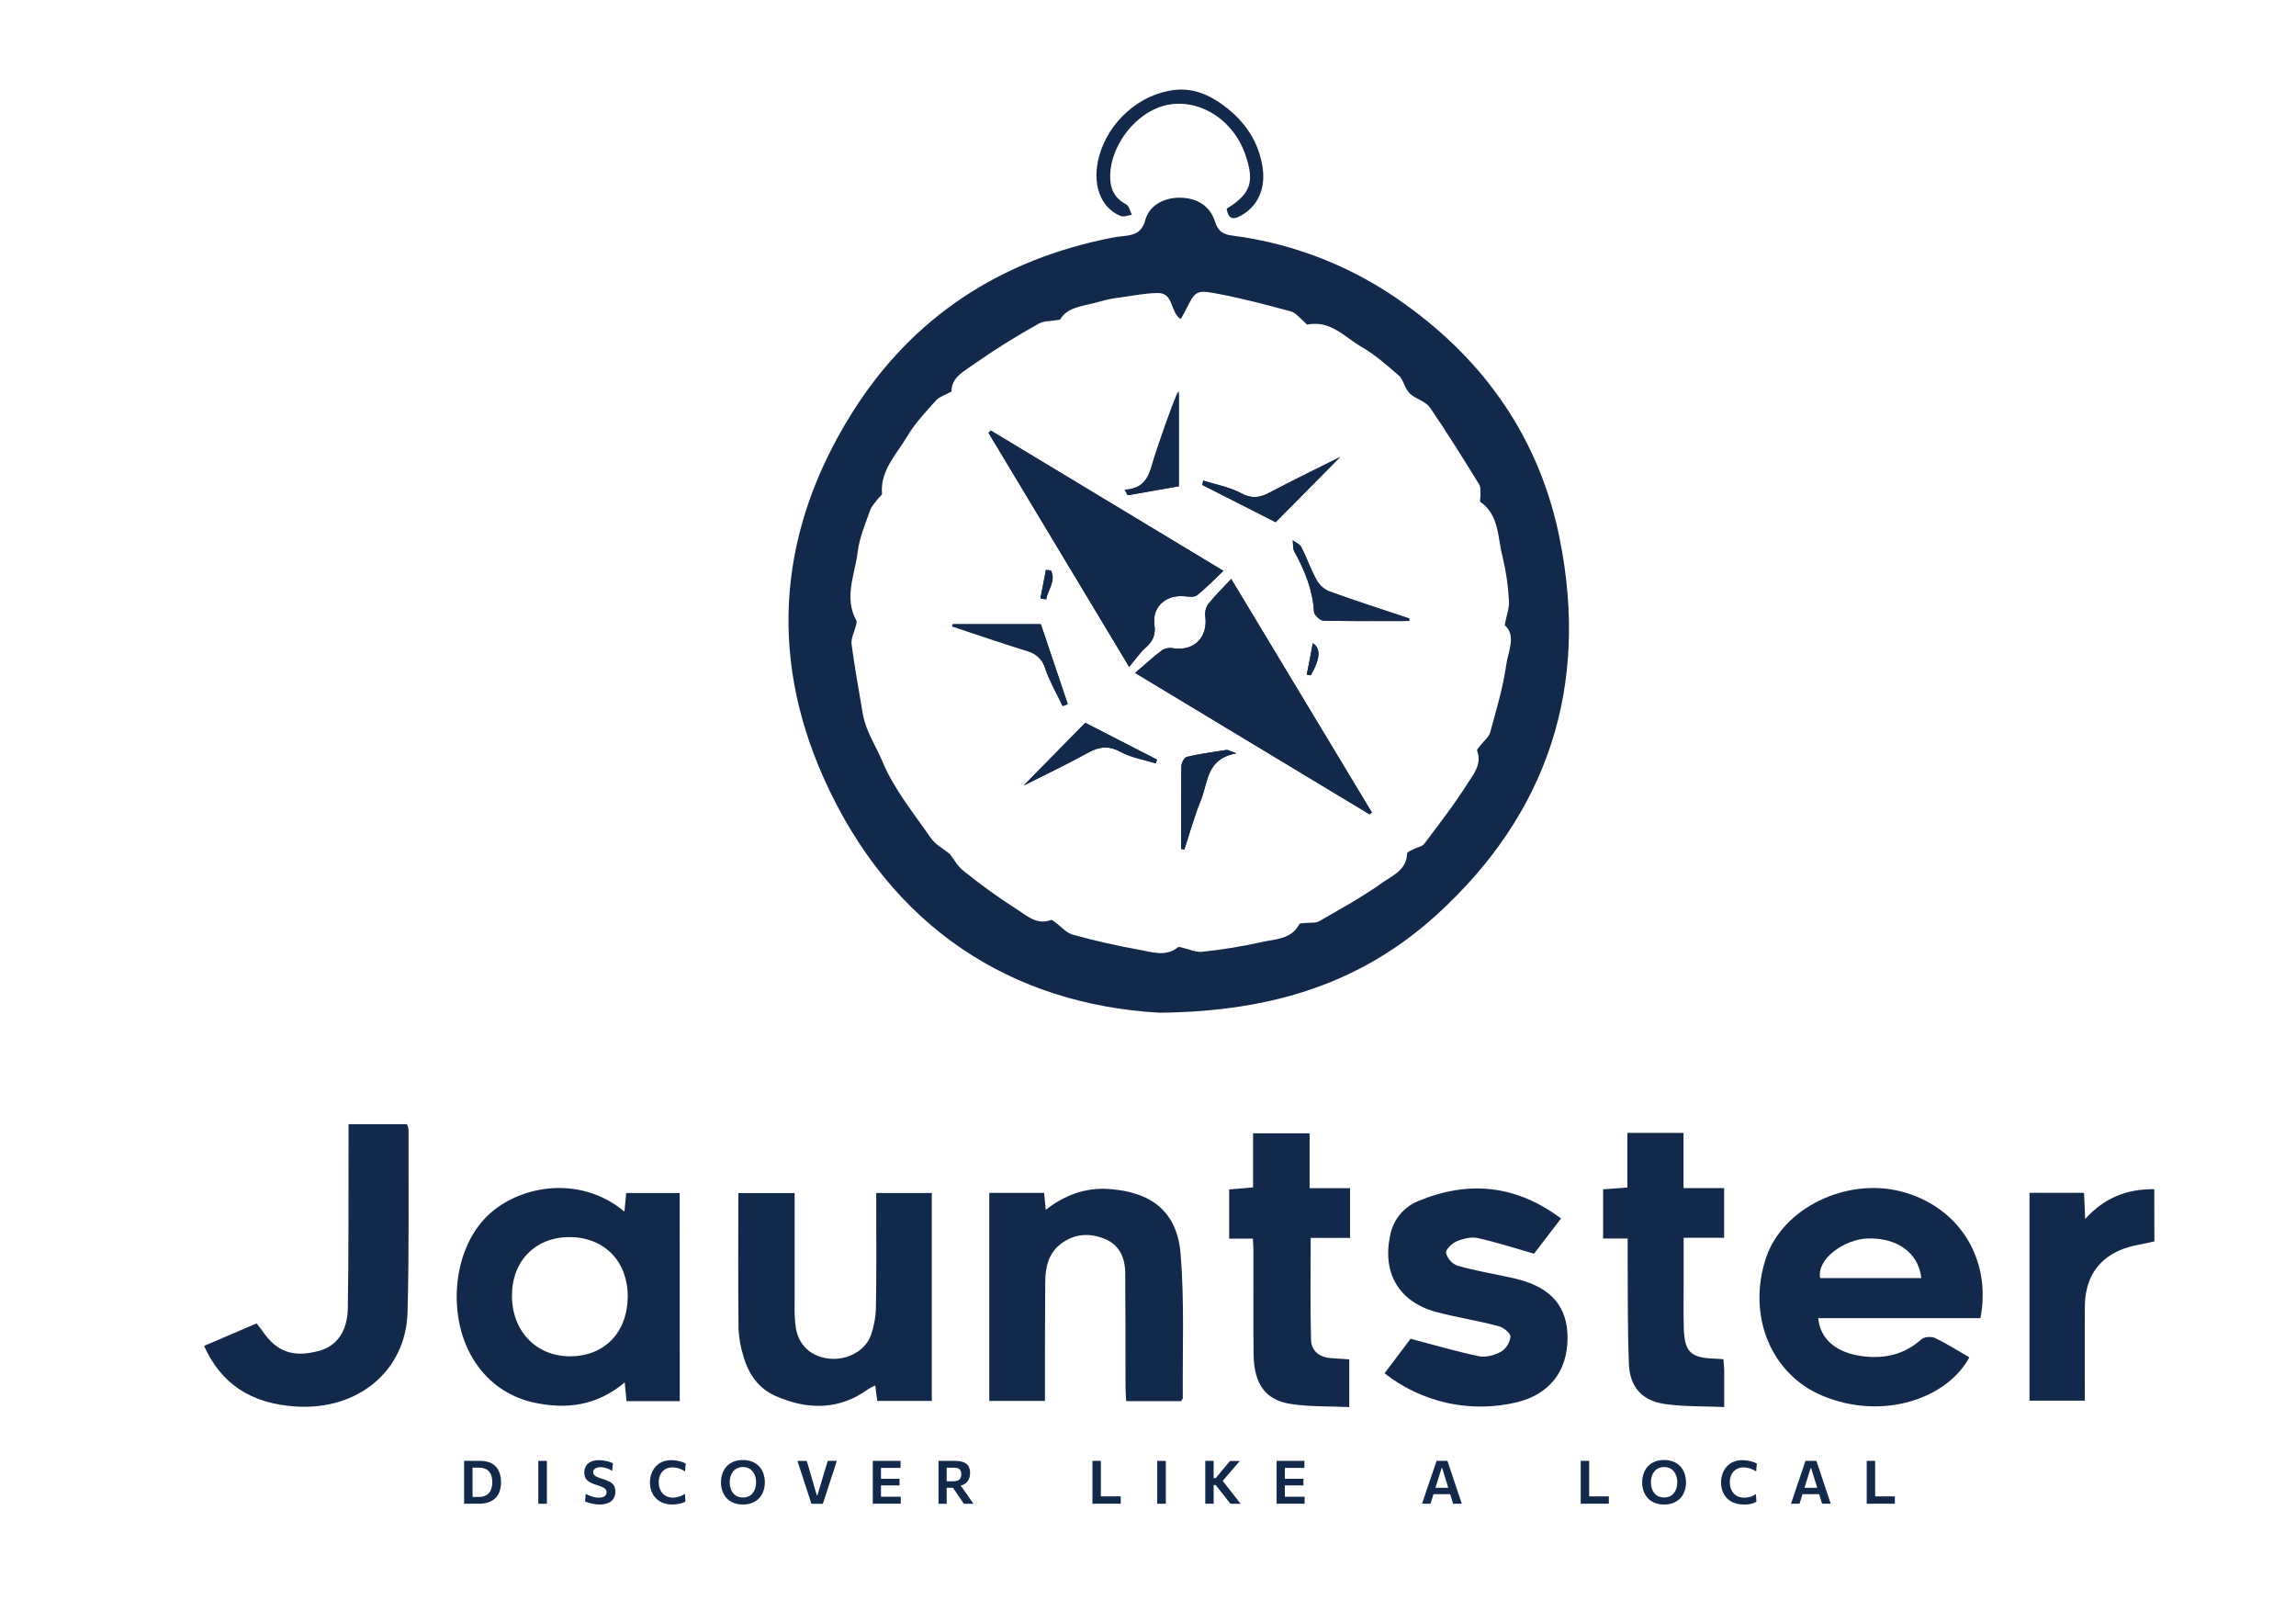
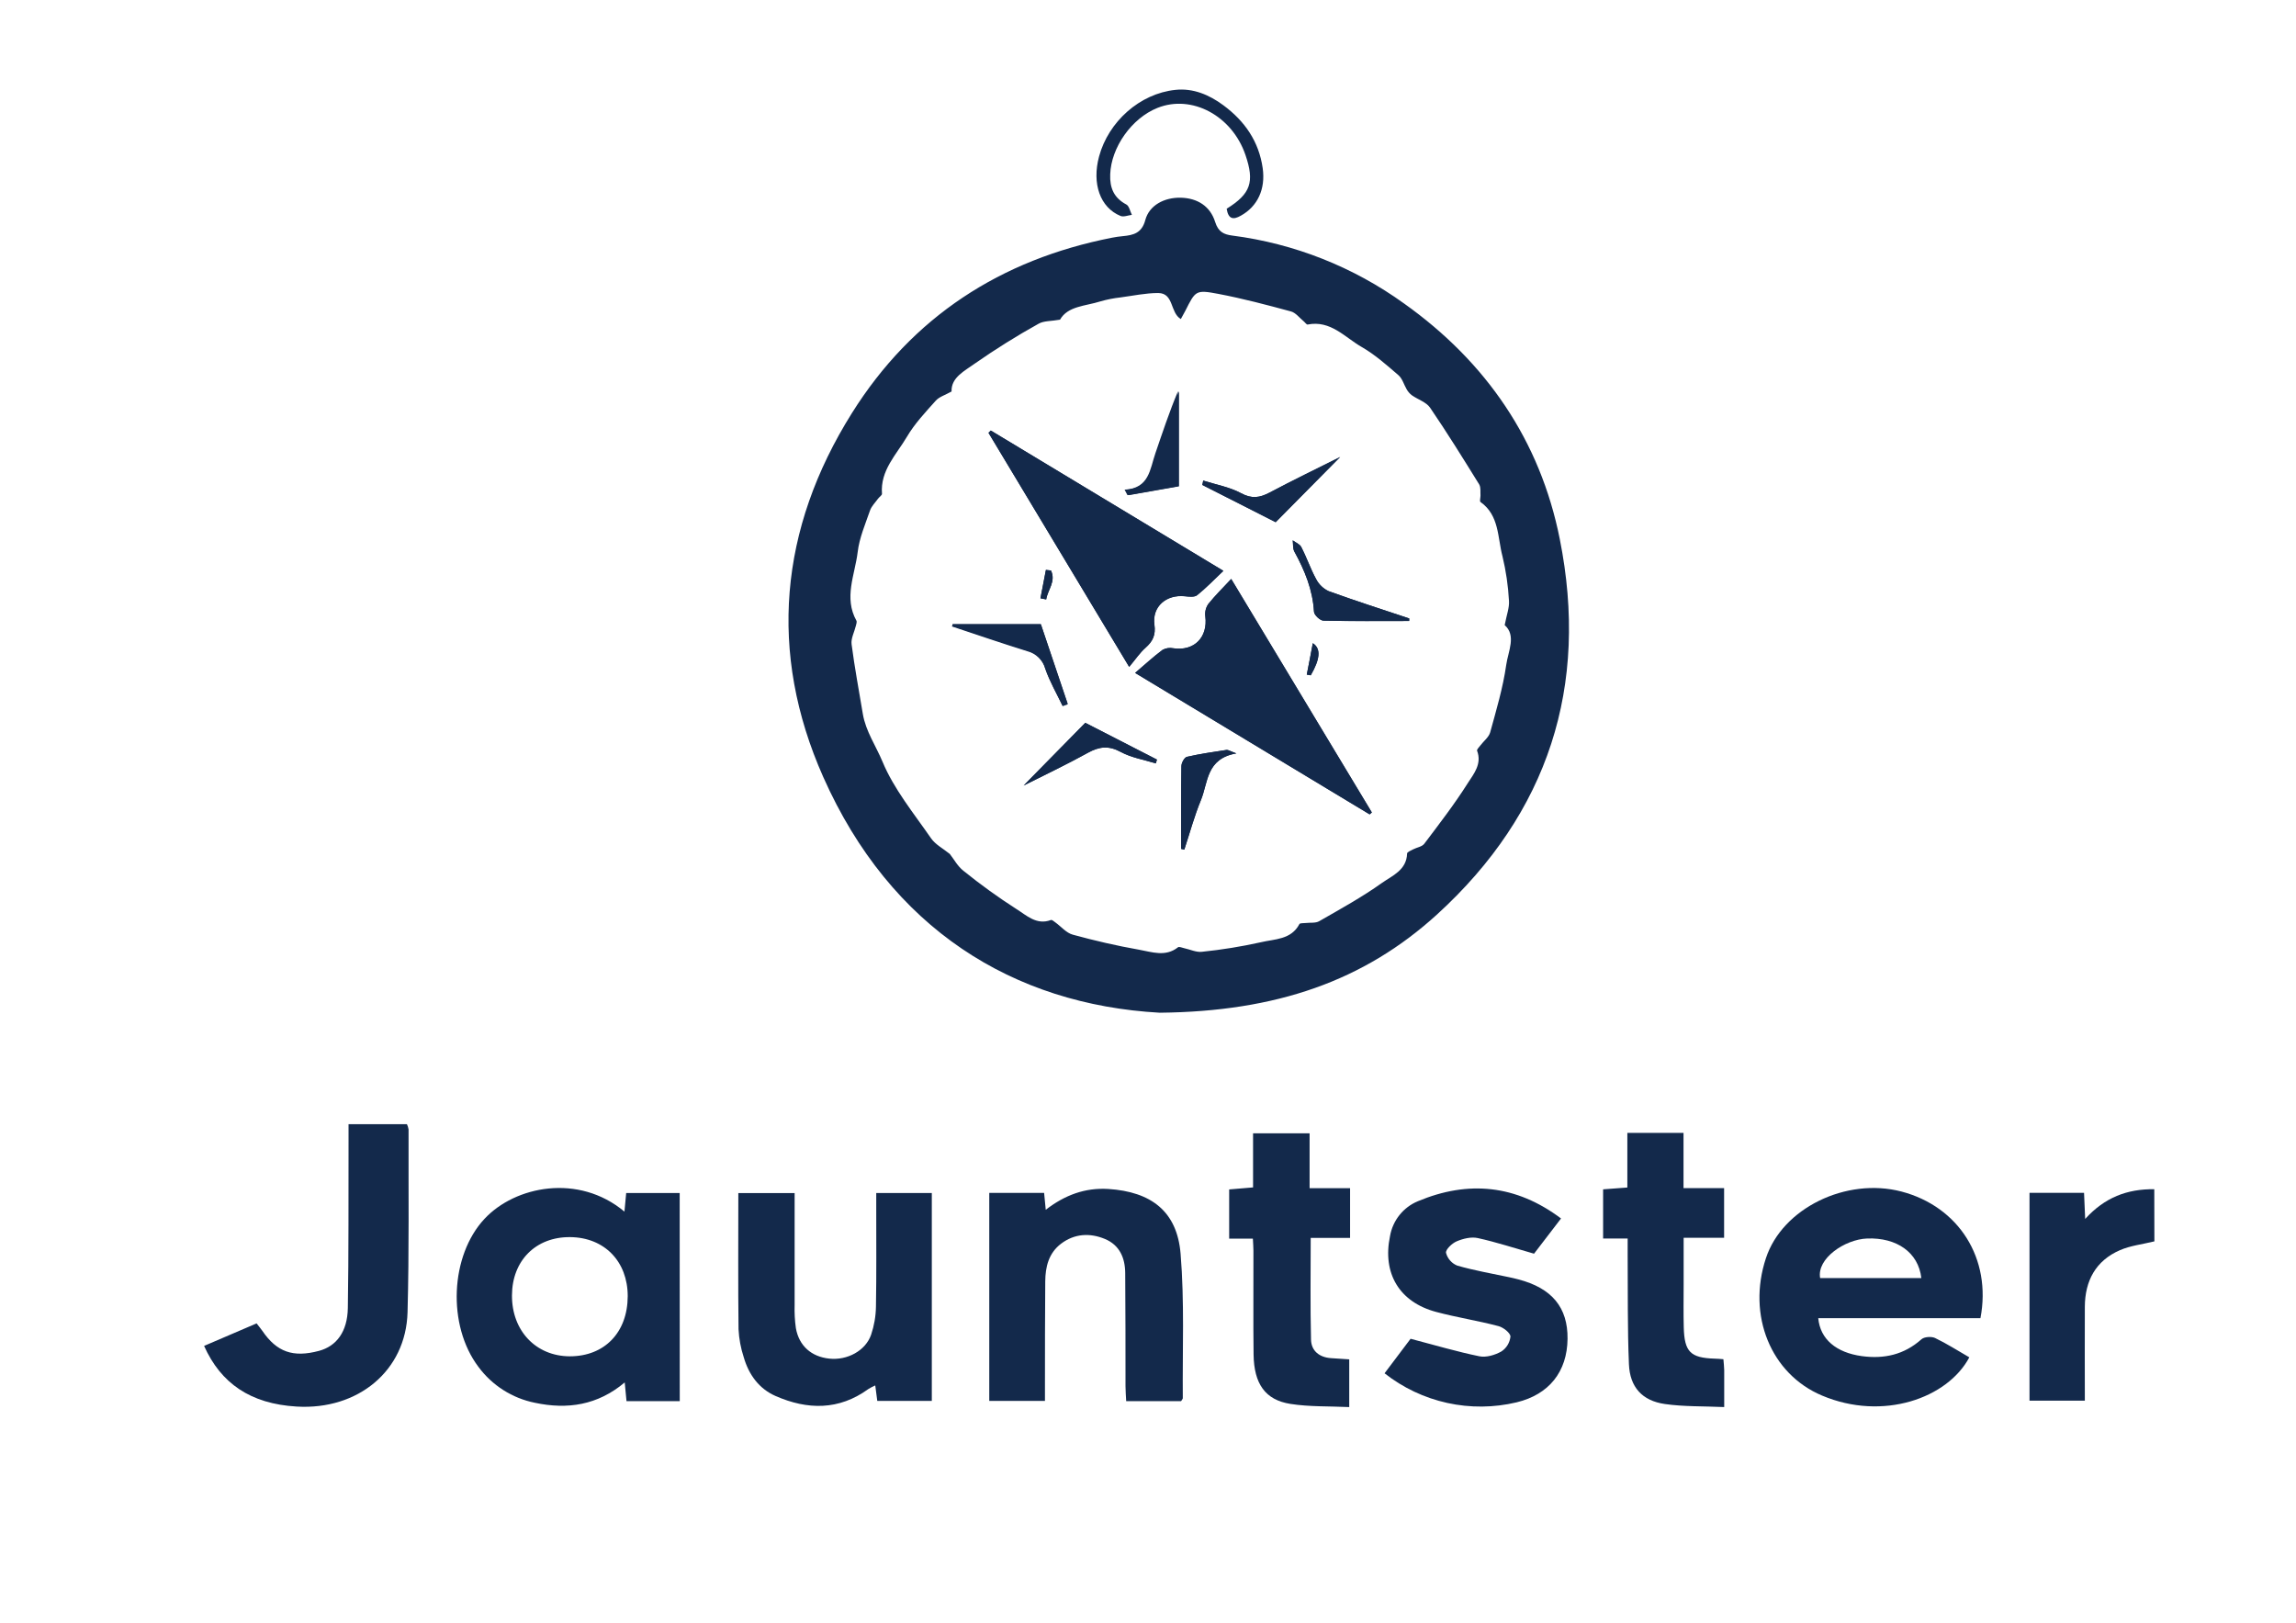
<svg xmlns="http://www.w3.org/2000/svg" width="133" height="94" viewBox="0 0 133 94" fill="none">
  <path d="M39.376 81.155H36.292C36.259 80.821 36.227 80.495 36.188 80.071C34.621 81.389 32.871 81.653 30.975 81.247C29.672 80.983 28.511 80.245 27.718 79.175C25.891 76.76 26.08 72.719 28.066 70.595C29.835 68.696 33.507 67.949 36.172 70.177C36.207 69.8 36.237 69.481 36.273 69.101H39.372L39.376 81.155ZM33.004 78.558C35.017 78.558 36.354 77.181 36.362 75.076C36.362 73.062 35.011 71.671 33.026 71.654C31.04 71.636 29.664 73.011 29.657 75.029C29.647 77.08 31.045 78.55 33.004 78.558Z" fill="#13294B" />
  <path d="M114.721 76.349H105.326C105.435 77.563 106.364 78.344 107.853 78.547C109.144 78.721 110.298 78.466 111.3 77.574C111.458 77.427 111.878 77.397 112.09 77.496C112.774 77.824 113.418 78.237 114.077 78.617C112.813 80.99 109.065 82.317 105.547 80.832C102.584 79.587 101.194 76.197 102.295 72.872C103.242 69.989 106.937 68.177 110.145 69.014C113.462 69.884 115.381 72.893 114.721 76.349ZM111.297 74.026C111.125 72.532 109.862 71.671 108.161 71.734C106.857 71.783 105.228 72.901 105.435 74.026H111.297Z" fill="#13294B" />
  <path d="M68.416 81.155H65.236C65.222 80.853 65.198 80.573 65.197 80.294C65.197 78.107 65.197 75.92 65.18 73.733C65.172 72.856 64.856 72.113 63.998 71.758C63.14 71.404 62.245 71.442 61.461 72.038C60.744 72.584 60.556 73.377 60.548 74.216C60.529 76.219 60.535 78.221 60.531 80.229V81.141H57.305V69.092H60.482C60.51 69.395 60.539 69.674 60.577 70.071C61.682 69.217 62.853 68.783 64.2 68.865C66.678 69.024 68.184 70.157 68.388 72.616C68.618 75.388 68.492 78.192 68.516 80.982C68.516 81.024 68.467 81.071 68.416 81.155Z" fill="#13294B" />
  <path d="M42.769 69.103H46.03C46.03 71.291 46.03 73.443 46.03 75.591C46.016 76.037 46.04 76.484 46.103 76.927C46.285 77.954 47 78.582 48.041 78.692C49.082 78.803 50.142 78.232 50.461 77.306C50.637 76.785 50.732 76.239 50.741 75.689C50.775 73.79 50.756 71.891 50.758 69.992V69.098H53.977V81.141H50.818C50.782 80.861 50.745 80.584 50.701 80.245C50.564 80.304 50.431 80.374 50.303 80.452C48.592 81.696 46.77 81.663 44.932 80.859C43.966 80.438 43.373 79.617 43.083 78.612C42.91 78.086 42.809 77.539 42.781 76.987C42.751 74.393 42.769 71.787 42.769 69.103Z" fill="#13294B" />
  <path d="M80.203 79.541L81.71 77.542C83.131 77.914 84.403 78.292 85.695 78.556C86.091 78.637 86.6 78.485 86.966 78.279C87.114 78.184 87.237 78.056 87.329 77.907C87.42 77.757 87.477 77.589 87.496 77.414C87.496 77.207 87.083 76.882 86.802 76.809C85.61 76.493 84.385 76.306 83.195 75.988C81.059 75.42 80.067 73.754 80.52 71.592C80.598 71.146 80.787 70.727 81.069 70.374C81.352 70.02 81.72 69.745 82.138 69.573C85.055 68.353 87.824 68.623 90.426 70.574C89.857 71.318 89.32 72.024 88.862 72.614C87.707 72.285 86.666 71.942 85.603 71.709C85.224 71.625 84.758 71.739 84.385 71.896C84.115 72.008 83.733 72.371 83.763 72.564C83.806 72.729 83.888 72.883 84.001 73.011C84.114 73.14 84.255 73.24 84.414 73.304C85.396 73.588 86.41 73.76 87.415 73.975C87.595 74.013 87.774 74.054 87.952 74.102C89.897 74.608 90.822 75.727 90.803 77.542C90.784 79.452 89.728 80.77 87.854 81.223C86.535 81.538 85.161 81.55 83.836 81.259C82.511 80.968 81.269 80.38 80.203 79.541Z" fill="#13294B" />
  <path d="M20.19 65.112H23.572C23.618 65.208 23.65 65.31 23.667 65.415C23.657 68.946 23.703 72.477 23.608 76.004C23.518 79.403 20.724 81.682 17.181 81.468C14.511 81.31 12.794 80.126 11.822 77.955L14.864 76.651C14.982 76.809 15.098 76.938 15.197 77.083C16.034 78.31 16.974 78.644 18.476 78.243C19.49 77.972 20.127 77.135 20.149 75.759C20.201 72.546 20.181 69.332 20.19 66.118C20.192 65.808 20.19 65.498 20.19 65.112Z" fill="#13294B" />
  <path d="M78.157 78.734V81.498C76.987 81.443 75.854 81.487 74.753 81.315C73.292 81.087 72.64 80.152 72.616 78.454C72.589 76.452 72.616 74.448 72.607 72.44C72.607 72.234 72.588 72.027 72.575 71.741H71.202V68.892L72.586 68.775V65.642H75.861V68.821H78.206V71.7H75.925C75.925 73.719 75.895 75.656 75.943 77.591C75.959 78.245 76.426 78.617 77.099 78.664L78.157 78.734Z" fill="#13294B" />
  <path d="M94.285 71.734H92.863V68.886L94.267 68.781V65.616H97.521V68.816H99.872V71.693H97.528V74.426C97.528 75.244 97.513 76.061 97.535 76.879C97.572 78.303 97.921 78.648 99.325 78.693C99.483 78.693 99.641 78.713 99.831 78.726C99.848 78.949 99.875 79.153 99.878 79.359C99.878 80.012 99.878 80.664 99.878 81.497C98.671 81.443 97.542 81.479 96.441 81.321C95.13 81.133 94.414 80.348 94.359 79.015C94.27 76.909 94.302 74.798 94.285 72.685C94.283 72.407 94.285 72.122 94.285 71.734Z" fill="#13294B" />
  <path d="M124.797 71.9C124.11 72.07 123.415 72.144 122.804 72.409C121.4 73.018 120.776 74.181 120.768 75.687C120.758 77.479 120.768 79.27 120.768 81.128H117.563V69.088H120.722C120.741 69.536 120.761 69.987 120.788 70.601C121.916 69.359 123.216 68.861 124.791 68.879L124.797 71.9Z" fill="#13294B" />
  <path d="M67.178 58.657C58.694 58.182 51.595 53.795 47.687 45.001C44.487 37.799 45.147 30.624 49.349 23.926C52.849 18.344 57.97 15.034 64.416 13.768C64.622 13.728 64.83 13.697 65.039 13.678C65.658 13.62 66.145 13.502 66.345 12.739C66.577 11.884 67.451 11.429 68.399 11.451C69.373 11.475 70.106 11.949 70.389 12.853C70.571 13.431 70.886 13.579 71.381 13.644C74.973 14.106 78.393 15.458 81.332 17.578C86.087 20.959 89.216 25.515 90.352 31.218C92.056 39.739 89.693 47.087 83.243 52.966C79.018 56.812 73.937 58.589 67.178 58.657ZM87.162 36.207C87.276 35.608 87.44 35.195 87.41 34.796C87.363 33.928 87.237 33.067 87.034 32.223C86.745 31.129 86.854 29.849 85.76 29.075C85.701 29.034 85.76 28.831 85.76 28.706C85.746 28.486 85.788 28.232 85.684 28.056C84.758 26.561 83.831 25.065 82.841 23.614C82.615 23.285 82.128 23.139 81.776 22.888C81.656 22.794 81.556 22.678 81.482 22.546C81.324 22.277 81.233 21.925 81.008 21.732C80.331 21.15 79.651 20.541 78.884 20.101C77.904 19.542 77.082 18.531 75.747 18.797C75.685 18.809 75.597 18.672 75.516 18.607C75.275 18.411 75.058 18.113 74.783 18.039C73.392 17.662 71.994 17.292 70.58 17.023C69.263 16.773 69.253 16.83 68.661 18.004C68.58 18.162 68.489 18.32 68.402 18.479C67.77 18.112 68.01 16.977 67.091 16.972C66.361 16.972 65.63 17.131 64.901 17.227C64.51 17.27 64.122 17.347 63.744 17.456C62.867 17.733 61.853 17.724 61.404 18.515C60.888 18.607 60.457 18.577 60.155 18.754C58.893 19.455 57.668 20.221 56.484 21.047C55.89 21.479 55.089 21.854 55.121 22.675C54.75 22.884 54.407 22.981 54.206 23.207C53.611 23.873 52.982 24.538 52.533 25.302C51.927 26.333 50.981 27.243 51.091 28.602C51.091 28.689 50.933 28.785 50.859 28.887C50.701 29.108 50.485 29.316 50.398 29.566C50.125 30.357 49.777 31.158 49.682 31.981C49.524 33.291 48.866 34.614 49.61 35.95C49.649 36.021 49.6 36.15 49.577 36.249C49.491 36.606 49.286 36.977 49.33 37.315C49.505 38.668 49.758 40.005 49.982 41.355C50.15 42.355 50.744 43.21 51.12 44.114C51.782 45.709 52.933 47.108 53.931 48.552C54.184 48.918 54.633 49.149 55.02 49.462C55.257 49.765 55.473 50.176 55.809 50.437C56.792 51.231 57.817 51.971 58.88 52.653C59.461 53.014 60.046 53.602 60.877 53.286C60.937 53.264 61.054 53.368 61.134 53.426C61.471 53.669 61.766 54.034 62.142 54.136C63.406 54.482 64.685 54.779 65.976 55.006C66.718 55.136 67.511 55.443 68.237 54.867C68.302 54.814 68.478 54.895 68.599 54.92C68.94 54.993 69.293 55.166 69.62 55.128C70.769 55.011 71.91 54.826 73.038 54.575C73.828 54.384 74.79 54.438 75.27 53.523C75.305 53.457 75.505 53.477 75.628 53.461C75.895 53.428 76.207 53.479 76.418 53.355C77.647 52.65 78.897 51.964 80.051 51.14C80.645 50.72 81.481 50.401 81.509 49.434C81.509 49.348 81.738 49.26 81.869 49.19C82.078 49.081 82.368 49.045 82.501 48.874C83.373 47.72 84.259 46.571 85.028 45.354C85.37 44.822 85.856 44.246 85.562 43.48C85.537 43.413 85.682 43.272 85.757 43.172C85.948 42.92 86.245 42.697 86.322 42.416C86.676 41.124 87.064 39.83 87.251 38.51C87.363 37.725 87.848 36.81 87.162 36.207Z" fill="#13294B" />
  <path d="M71.057 12.09C72.452 11.223 72.682 10.543 72.144 8.971C71.367 6.7 69.037 5.456 67.05 6.249C65.551 6.846 64.364 8.542 64.311 10.098C64.279 10.889 64.527 11.465 65.251 11.848C65.409 11.935 65.465 12.241 65.567 12.445C65.345 12.47 65.093 12.582 64.909 12.508C63.726 12.022 63.241 10.636 63.666 9.06C64.21 7.05 66.02 5.42 68.089 5.205C69.111 5.096 70.043 5.487 70.869 6.099C72.104 7.014 72.922 8.189 73.144 9.739C73.316 10.957 72.847 11.954 71.88 12.491C71.438 12.744 71.152 12.698 71.057 12.09Z" fill="#13294B" />
  <path d="M57.394 24.937L57.263 25.071L65.412 38.629C65.777 38.19 66.026 37.809 66.359 37.521C66.776 37.149 66.957 36.788 66.874 36.187C66.729 35.136 67.561 34.422 68.642 34.538C68.877 34.563 69.192 34.601 69.346 34.478C69.866 34.062 70.331 33.574 70.869 33.066L57.394 24.937ZM79.339 47.168L79.465 47.057C76.78 42.593 74.087 38.127 71.319 33.533C70.836 34.054 70.383 34.495 69.992 34.984C69.85 35.19 69.789 35.44 69.819 35.688C69.977 36.912 69.176 37.728 67.964 37.548C67.752 37.504 67.532 37.537 67.342 37.641C66.821 38.032 66.339 38.475 65.753 38.975L79.339 47.168ZM69.703 27.834C69.686 27.918 69.669 28.004 69.653 28.089L73.899 30.245L77.633 26.47C76.248 27.165 74.886 27.82 73.553 28.528C72.981 28.83 72.518 28.904 71.896 28.567C71.22 28.206 70.432 28.069 69.695 27.834H69.703ZM81.632 35.968V35.823C80.072 35.299 78.505 34.796 76.96 34.24C76.648 34.093 76.394 33.846 76.237 33.539C75.911 32.944 75.69 32.292 75.38 31.688C75.295 31.518 75.055 31.427 74.884 31.299C74.913 31.518 74.884 31.773 74.981 31.952C75.581 33.044 76.044 34.168 76.116 35.434C76.126 35.623 76.469 35.945 76.665 35.95C78.317 35.986 79.971 35.968 81.624 35.968H81.632ZM55.19 36.179L55.14 36.283C56.596 36.766 58.046 37.266 59.512 37.72C59.76 37.784 59.987 37.913 60.17 38.094C60.353 38.274 60.485 38.499 60.553 38.747C60.81 39.493 61.215 40.187 61.557 40.903L61.853 40.794C61.346 39.285 60.837 37.776 60.299 36.179H55.19ZM59.297 45.497C60.438 44.922 61.755 44.299 63.03 43.598C63.687 43.237 64.229 43.18 64.925 43.555C65.541 43.889 66.274 44.006 66.955 44.218L67.021 43.998L62.867 41.866L59.297 45.497ZM68.237 28.168V22.66C67.74 23.845 67.339 25.052 66.927 26.257C66.611 27.168 66.576 28.289 65.143 28.363L65.311 28.68L68.237 28.168ZM68.414 49.166L68.606 49.209C68.921 48.25 69.185 47.271 69.567 46.342C69.986 45.326 69.858 43.94 71.621 43.636C71.237 43.495 71.139 43.422 71.055 43.435C70.285 43.553 69.512 43.661 68.754 43.837C68.609 43.87 68.438 44.185 68.438 44.373C68.408 45.973 68.419 47.571 68.419 49.168L68.414 49.166ZM75.693 39.072L75.925 39.113C76.462 38.179 76.533 37.568 76.045 37.253C75.927 37.89 75.82 38.481 75.698 39.073L75.693 39.072ZM60.878 33.042L60.589 33.011C60.484 33.558 60.379 34.106 60.273 34.653L60.605 34.718C60.69 34.158 61.182 33.677 60.878 33.042Z" fill="#13294B" />
  <path d="M57.394 24.937L70.864 33.06C70.326 33.568 69.861 34.055 69.342 34.471C69.184 34.595 68.868 34.557 68.637 34.532C67.557 34.416 66.724 35.13 66.87 36.181C66.952 36.782 66.772 37.143 66.355 37.514C66.026 37.809 65.777 38.19 65.407 38.622L57.258 25.065L57.394 24.937Z" fill="#13294B" />
  <path d="M79.339 47.168L65.754 38.975C66.341 38.475 66.822 38.026 67.344 37.641C67.533 37.537 67.754 37.504 67.966 37.548C69.177 37.728 69.984 36.915 69.82 35.688C69.79 35.44 69.852 35.19 69.994 34.984C70.384 34.495 70.838 34.054 71.321 33.533C74.088 38.122 76.777 42.593 79.467 47.057L79.339 47.168Z" fill="#13294B" />
  <path d="M69.695 27.834C70.432 28.069 71.22 28.206 71.888 28.567C72.51 28.904 72.973 28.83 73.545 28.528C74.878 27.82 76.24 27.165 77.625 26.47L73.891 30.245L69.645 28.089C69.659 28.01 69.678 27.918 69.695 27.834Z" fill="#13294B" />
  <path d="M81.624 35.968C79.971 35.968 78.317 35.986 76.663 35.945C76.467 35.945 76.124 35.619 76.115 35.429C76.042 34.163 75.579 33.036 74.979 31.947C74.88 31.767 74.911 31.514 74.883 31.294C75.053 31.422 75.293 31.514 75.379 31.683C75.695 32.288 75.909 32.94 76.235 33.535C76.392 33.842 76.647 34.088 76.958 34.236C78.503 34.799 80.07 35.302 81.631 35.818L81.624 35.968Z" fill="#13294B" />
  <path d="M55.182 36.141H60.291C60.829 37.738 61.338 39.247 61.845 40.755L61.55 40.866C61.207 40.149 60.803 39.455 60.545 38.709C60.477 38.462 60.345 38.236 60.163 38.056C59.98 37.876 59.752 37.747 59.504 37.684C58.049 37.231 56.609 36.734 55.163 36.26L55.182 36.141Z" fill="#13294B" />
  <path d="M59.297 45.497L62.867 41.866L67.015 43.993L66.949 44.213C66.268 44.001 65.535 43.884 64.919 43.55C64.229 43.175 63.687 43.234 63.023 43.593C61.761 44.299 60.438 44.922 59.297 45.497Z" fill="#13294B" />
  <path d="M68.299 28.168L65.372 28.681L65.205 28.365C66.637 28.29 66.677 27.17 66.988 26.258C67.4 25.054 67.802 23.847 68.299 22.661V28.168Z" fill="#13294B" />
  <path d="M68.419 49.168C68.419 47.571 68.408 45.973 68.433 44.375C68.433 44.186 68.607 43.871 68.749 43.838C69.507 43.663 70.28 43.555 71.051 43.436C71.134 43.424 71.232 43.496 71.616 43.637C69.86 43.941 69.988 45.327 69.563 46.343C69.18 47.272 68.917 48.252 68.601 49.211L68.419 49.168Z" fill="#13294B" />
  <path d="M75.698 39.073C75.812 38.481 75.927 37.89 76.05 37.255C76.538 37.572 76.467 38.181 75.93 39.114L75.698 39.073Z" fill="#13294B" />
  <path d="M60.878 33.042C61.182 33.675 60.69 34.158 60.6 34.718L60.269 34.653C60.374 34.106 60.479 33.558 60.584 33.011L60.878 33.042Z" fill="#13294B" />
-   <path d="M26.884 87.097V84.614H27.832C28.005 84.611 28.176 84.639 28.339 84.697C28.48 84.747 28.608 84.829 28.712 84.937C28.816 85.048 28.895 85.18 28.942 85.325C28.999 85.493 29.026 85.67 29.023 85.847C29.024 86.013 29.001 86.178 28.954 86.338C28.908 86.484 28.832 86.62 28.731 86.735C28.62 86.854 28.482 86.945 28.328 87.001C28.132 87.07 27.925 87.103 27.717 87.097H26.884ZM27.372 86.703H27.715C27.881 86.712 28.045 86.673 28.189 86.591C28.304 86.519 28.392 86.411 28.44 86.284C28.493 86.142 28.518 85.992 28.516 85.841C28.518 85.725 28.503 85.61 28.472 85.499C28.445 85.402 28.397 85.312 28.333 85.235C28.269 85.159 28.187 85.102 28.094 85.067C27.984 85.025 27.866 85.005 27.748 85.008H27.374V86.703H27.372Z" fill="#13294B" />
-   <path d="M31.182 87.097V84.614H31.68V87.097H31.182Z" fill="#13294B" />
-   <path d="M34.728 87.14C34.623 87.14 34.517 87.131 34.413 87.113C34.312 87.097 34.212 87.074 34.114 87.045C34.038 87.024 33.963 86.996 33.891 86.963L33.928 86.521C34.008 86.566 34.091 86.605 34.177 86.637C34.26 86.672 34.347 86.7 34.435 86.721C34.519 86.737 34.605 86.746 34.691 86.746C34.769 86.747 34.847 86.736 34.921 86.713C34.983 86.695 35.038 86.659 35.079 86.61C35.119 86.559 35.139 86.496 35.136 86.433C35.138 86.398 35.133 86.364 35.121 86.332C35.109 86.3 35.09 86.27 35.066 86.246C35.011 86.192 34.946 86.149 34.874 86.121C34.775 86.081 34.674 86.046 34.572 86.016C34.437 85.976 34.306 85.923 34.18 85.858C34.08 85.806 33.995 85.729 33.932 85.635C33.872 85.529 33.842 85.407 33.847 85.285C33.845 85.155 33.877 85.026 33.942 84.913C34.01 84.802 34.11 84.715 34.229 84.663C34.379 84.598 34.54 84.567 34.703 84.572C34.854 84.574 35.004 84.592 35.15 84.627C35.221 84.644 35.286 84.663 35.346 84.684C35.4 84.703 35.453 84.726 35.504 84.752L35.463 85.193C35.391 85.147 35.316 85.108 35.237 85.075C35.161 85.043 35.082 85.019 35.002 85.002C34.932 84.987 34.861 84.979 34.79 84.978C34.718 84.977 34.646 84.987 34.577 85.01C34.516 85.027 34.462 85.061 34.419 85.108C34.38 85.151 34.359 85.208 34.361 85.266C34.359 85.323 34.377 85.379 34.413 85.424C34.456 85.474 34.51 85.513 34.571 85.538C34.663 85.58 34.759 85.615 34.856 85.643C35.02 85.689 35.179 85.752 35.33 85.831C35.432 85.883 35.516 85.962 35.574 86.061C35.626 86.165 35.651 86.281 35.646 86.398C35.649 86.533 35.616 86.666 35.55 86.784C35.479 86.9 35.374 86.991 35.25 87.045C35.085 87.114 34.907 87.146 34.728 87.14Z" fill="#13294B" />
-   <path d="M38.944 87.14C38.761 87.143 38.578 87.112 38.406 87.046C38.252 86.99 38.112 86.9 37.997 86.782C37.883 86.666 37.796 86.528 37.739 86.376C37.678 86.21 37.647 86.034 37.649 85.856C37.647 85.625 37.701 85.396 37.807 85.19C37.906 85 38.056 84.841 38.24 84.731C38.443 84.619 38.673 84.564 38.905 84.573C38.984 84.573 39.063 84.579 39.142 84.589C39.217 84.599 39.292 84.614 39.366 84.633C39.437 84.652 39.504 84.673 39.563 84.695C39.618 84.715 39.671 84.738 39.721 84.766L39.684 85.224C39.601 85.171 39.514 85.126 39.423 85.089C39.344 85.055 39.262 85.031 39.178 85.015C39.104 84.999 39.028 84.991 38.952 84.991C38.809 84.989 38.668 85.024 38.543 85.094C38.422 85.163 38.324 85.267 38.26 85.391C38.188 85.539 38.153 85.702 38.158 85.866C38.157 85.981 38.175 86.096 38.211 86.205C38.245 86.308 38.299 86.403 38.369 86.485C38.443 86.567 38.533 86.633 38.635 86.676C38.752 86.724 38.879 86.747 39.006 86.744C39.062 86.74 39.118 86.732 39.173 86.721C39.231 86.713 39.288 86.701 39.344 86.684C39.401 86.667 39.458 86.646 39.511 86.619C39.569 86.59 39.624 86.556 39.677 86.518L39.706 86.969C39.656 86.999 39.603 87.024 39.548 87.043C39.486 87.066 39.424 87.084 39.36 87.097C39.293 87.111 39.225 87.121 39.158 87.127C39.082 87.137 39.015 87.14 38.944 87.14Z" fill="#13294B" />
-   <path d="M43.047 87.14C42.851 87.145 42.656 87.11 42.475 87.037C42.322 86.975 42.185 86.879 42.075 86.755C41.971 86.636 41.891 86.496 41.841 86.346C41.789 86.188 41.763 86.023 41.764 85.856C41.761 85.63 41.81 85.406 41.908 85.201C42.002 85.009 42.15 84.848 42.334 84.738C42.547 84.617 42.788 84.557 43.032 84.565C43.222 84.561 43.41 84.595 43.587 84.665C43.738 84.727 43.874 84.821 43.985 84.942C44.092 85.061 44.173 85.201 44.225 85.353C44.278 85.514 44.305 85.683 44.304 85.853C44.308 86.082 44.258 86.308 44.158 86.513C44.063 86.704 43.914 86.864 43.73 86.972C43.522 87.09 43.285 87.147 43.047 87.14ZM43.037 86.735C43.154 86.737 43.269 86.713 43.375 86.664C43.468 86.619 43.55 86.552 43.612 86.469C43.675 86.384 43.723 86.289 43.753 86.187C43.783 86.079 43.799 85.966 43.798 85.853C43.799 85.736 43.782 85.62 43.748 85.508C43.717 85.406 43.667 85.31 43.601 85.227C43.537 85.146 43.455 85.082 43.362 85.038C43.26 84.992 43.149 84.969 43.037 84.972C42.922 84.969 42.808 84.993 42.704 85.041C42.609 85.086 42.527 85.152 42.464 85.235C42.397 85.319 42.348 85.415 42.318 85.518C42.285 85.626 42.269 85.74 42.269 85.853C42.269 85.967 42.285 86.081 42.317 86.19C42.347 86.292 42.395 86.388 42.459 86.472C42.522 86.555 42.605 86.621 42.699 86.665C42.805 86.713 42.921 86.737 43.037 86.735Z" fill="#13294B" />
-   <path d="M47.002 87.097C46.962 86.972 46.918 86.841 46.872 86.7C46.826 86.559 46.785 86.429 46.746 86.311L46.492 85.532C46.463 85.444 46.431 85.347 46.397 85.243C46.362 85.136 46.329 85.03 46.294 84.926C46.259 84.822 46.225 84.717 46.193 84.617H46.732C46.781 84.776 46.831 84.956 46.89 85.143C46.948 85.329 46.994 85.504 47.04 85.665L47.313 86.603H47.351L47.634 85.654C47.682 85.496 47.735 85.315 47.791 85.135C47.848 84.954 47.897 84.78 47.95 84.611H48.475C48.442 84.711 48.409 84.815 48.374 84.928L48.272 85.244C48.239 85.345 48.207 85.444 48.175 85.535L47.921 86.317L47.795 86.706C47.75 86.844 47.706 86.977 47.665 87.102L47.002 87.097Z" fill="#13294B" />
-   <path d="M50.557 87.097V84.614H52.167V85.021H50.772L51.033 84.69V87.023L50.804 86.691H52.178V87.097H50.557ZM50.924 86.035V85.651H52.107V86.035H50.924Z" fill="#13294B" />
-   <path d="M54.364 87.097V84.614H55.285C55.453 84.61 55.621 84.633 55.783 84.682C55.907 84.718 56.015 84.796 56.089 84.902C56.165 85.027 56.201 85.171 56.193 85.317C56.194 85.449 56.166 85.58 56.111 85.7C56.053 85.817 55.959 85.913 55.843 85.974C55.691 86.049 55.522 86.084 55.353 86.076L55.531 85.882L55.887 86.379C55.942 86.455 56.002 86.537 56.064 86.624L56.233 86.879L56.391 87.099H55.835L55.637 86.811L55.453 86.542L55.037 85.929L55.329 86.173H54.754V85.796H55.189C55.281 85.799 55.374 85.785 55.462 85.757C55.53 85.734 55.589 85.688 55.628 85.627C55.668 85.551 55.687 85.465 55.683 85.379C55.686 85.312 55.673 85.245 55.645 85.184C55.624 85.137 55.589 85.098 55.546 85.072C55.504 85.046 55.458 85.029 55.41 85.021C55.361 85.013 55.311 85.01 55.261 85.01H54.495L54.838 84.693V87.1L54.364 87.097Z" fill="#13294B" />
-   <path d="M63.282 87.097V84.614H63.77V87.02L63.6 86.67H64.92V87.097H63.282Z" fill="#13294B" />
-   <path d="M67.035 87.097V84.614H67.533V87.097H67.035Z" fill="#13294B" />
-   <path d="M69.817 87.097V84.614H70.304V87.097H69.817ZM71.272 87.097L71.025 86.781L70.798 86.49L70.422 86.015H70.264V85.613H70.422L70.754 85.216L70.986 84.936L71.253 84.619H71.82L71.487 85.005C71.378 85.132 71.269 85.26 71.158 85.386L70.746 85.869L70.736 85.656L71.198 86.246L71.425 86.537C71.507 86.641 71.583 86.744 71.665 86.842L71.867 87.102L71.272 87.097Z" fill="#13294B" />
-   <path d="M73.951 87.097V84.614H75.56V85.021H74.167L74.428 84.69V87.023L74.197 86.691H75.573V87.097H73.951ZM74.317 86.035V85.651H75.504V86.035H74.32H74.317Z" fill="#13294B" />
-   <path d="M82.375 87.097C82.421 86.964 82.468 86.823 82.517 86.676C82.566 86.529 82.613 86.388 82.657 86.255L82.947 85.406C82.999 85.25 83.046 85.111 83.089 84.988C83.13 84.864 83.172 84.739 83.213 84.614H83.845C83.888 84.744 83.929 84.871 83.972 84.994C84.014 85.118 84.06 85.254 84.111 85.406L84.395 86.258C84.442 86.394 84.49 86.535 84.537 86.681C84.586 86.827 84.633 86.964 84.676 87.097H84.175C84.133 86.961 84.09 86.822 84.046 86.678L83.921 86.269L83.544 85.034H83.506L83.125 86.255C83.084 86.39 83.04 86.529 82.996 86.675C82.951 86.82 82.907 86.961 82.864 87.097H82.375ZM82.926 86.543L82.975 86.175H84.131L84.171 86.543H82.926Z" fill="#13294B" />
-   <path d="M91.565 87.097V84.614H92.053V87.02L91.881 86.67H93.195V87.097H91.565Z" fill="#13294B" />
-   <path d="M96.408 87.14C96.212 87.145 96.017 87.11 95.836 87.037C95.683 86.975 95.546 86.879 95.436 86.755C95.331 86.636 95.252 86.497 95.202 86.346C95.15 86.188 95.124 86.023 95.125 85.856C95.122 85.63 95.171 85.406 95.269 85.201C95.363 85.009 95.511 84.848 95.695 84.738C95.908 84.617 96.149 84.557 96.393 84.565C96.583 84.561 96.771 84.595 96.948 84.665C97.099 84.727 97.235 84.821 97.346 84.942C97.453 85.061 97.534 85.201 97.584 85.353C97.639 85.514 97.666 85.683 97.665 85.853C97.669 86.082 97.619 86.308 97.52 86.513C97.424 86.704 97.275 86.864 97.091 86.972C96.883 87.09 96.647 87.147 96.408 87.14ZM96.398 86.735C96.515 86.737 96.63 86.713 96.736 86.664C96.83 86.619 96.911 86.552 96.973 86.469C97.037 86.384 97.084 86.289 97.114 86.187C97.144 86.079 97.16 85.966 97.159 85.853C97.16 85.736 97.143 85.62 97.109 85.508C97.078 85.406 97.028 85.31 96.962 85.227C96.898 85.146 96.817 85.082 96.724 85.038C96.621 84.992 96.51 84.969 96.398 84.972C96.283 84.969 96.169 84.993 96.065 85.041C95.971 85.086 95.888 85.152 95.825 85.235C95.758 85.319 95.709 85.415 95.679 85.518C95.646 85.626 95.63 85.74 95.63 85.853C95.63 85.967 95.646 86.081 95.678 86.19C95.707 86.292 95.755 86.388 95.82 86.472C95.883 86.555 95.966 86.621 96.06 86.665C96.166 86.714 96.282 86.737 96.398 86.735Z" fill="#13294B" />
-   <path d="M100.988 87.14C100.805 87.143 100.622 87.112 100.45 87.046C100.296 86.989 100.157 86.899 100.042 86.782C99.929 86.666 99.84 86.528 99.783 86.376C99.723 86.209 99.693 86.033 99.695 85.856C99.692 85.625 99.747 85.396 99.853 85.19C99.95 85 100.1 84.841 100.284 84.731C100.488 84.619 100.718 84.564 100.95 84.573C101.03 84.574 101.109 84.579 101.187 84.589C101.263 84.599 101.338 84.614 101.412 84.633C101.483 84.652 101.549 84.673 101.609 84.695C101.664 84.715 101.716 84.738 101.767 84.766L101.729 85.224C101.646 85.171 101.559 85.126 101.469 85.089C101.39 85.056 101.308 85.031 101.224 85.015C101.149 84.999 101.074 84.991 100.998 84.991C100.855 84.988 100.714 85.024 100.589 85.094C100.468 85.163 100.37 85.267 100.306 85.391C100.233 85.539 100.198 85.702 100.203 85.866C100.203 85.981 100.22 86.095 100.255 86.205C100.289 86.308 100.343 86.403 100.413 86.485C100.487 86.567 100.577 86.633 100.679 86.676C100.797 86.724 100.923 86.747 101.05 86.744C101.106 86.745 101.162 86.741 101.217 86.733C101.275 86.726 101.332 86.713 101.388 86.697C101.446 86.68 101.503 86.659 101.557 86.632C101.612 86.602 101.665 86.568 101.715 86.531L101.745 86.982C101.695 87.011 101.642 87.036 101.587 87.056C101.525 87.078 101.462 87.096 101.397 87.11C101.331 87.124 101.263 87.134 101.195 87.14C101.126 87.137 101.058 87.14 100.988 87.14Z" fill="#13294B" />
-   <path d="M103.746 87.097C103.792 86.964 103.84 86.823 103.889 86.676C103.937 86.529 103.985 86.388 104.029 86.255L104.318 85.406C104.371 85.25 104.418 85.111 104.46 84.988C104.501 84.864 104.544 84.739 104.585 84.614H105.217C105.261 84.744 105.302 84.871 105.345 84.994C105.388 85.118 105.433 85.254 105.484 85.406L105.768 86.258C105.816 86.394 105.863 86.535 105.91 86.681C105.959 86.827 106.007 86.964 106.049 87.097H105.547L105.419 86.678L105.294 86.269L104.917 85.034H104.884L104.503 86.255C104.462 86.39 104.418 86.529 104.373 86.675C104.329 86.82 104.285 86.961 104.242 87.097H103.746ZM104.298 86.543L104.345 86.175H105.503L105.542 86.543H104.298Z" fill="#13294B" />
-   <path d="M108.133 87.097V84.614H108.622V87.02L108.45 86.67H109.763V87.097H108.133Z" fill="#13294B" />
</svg>
